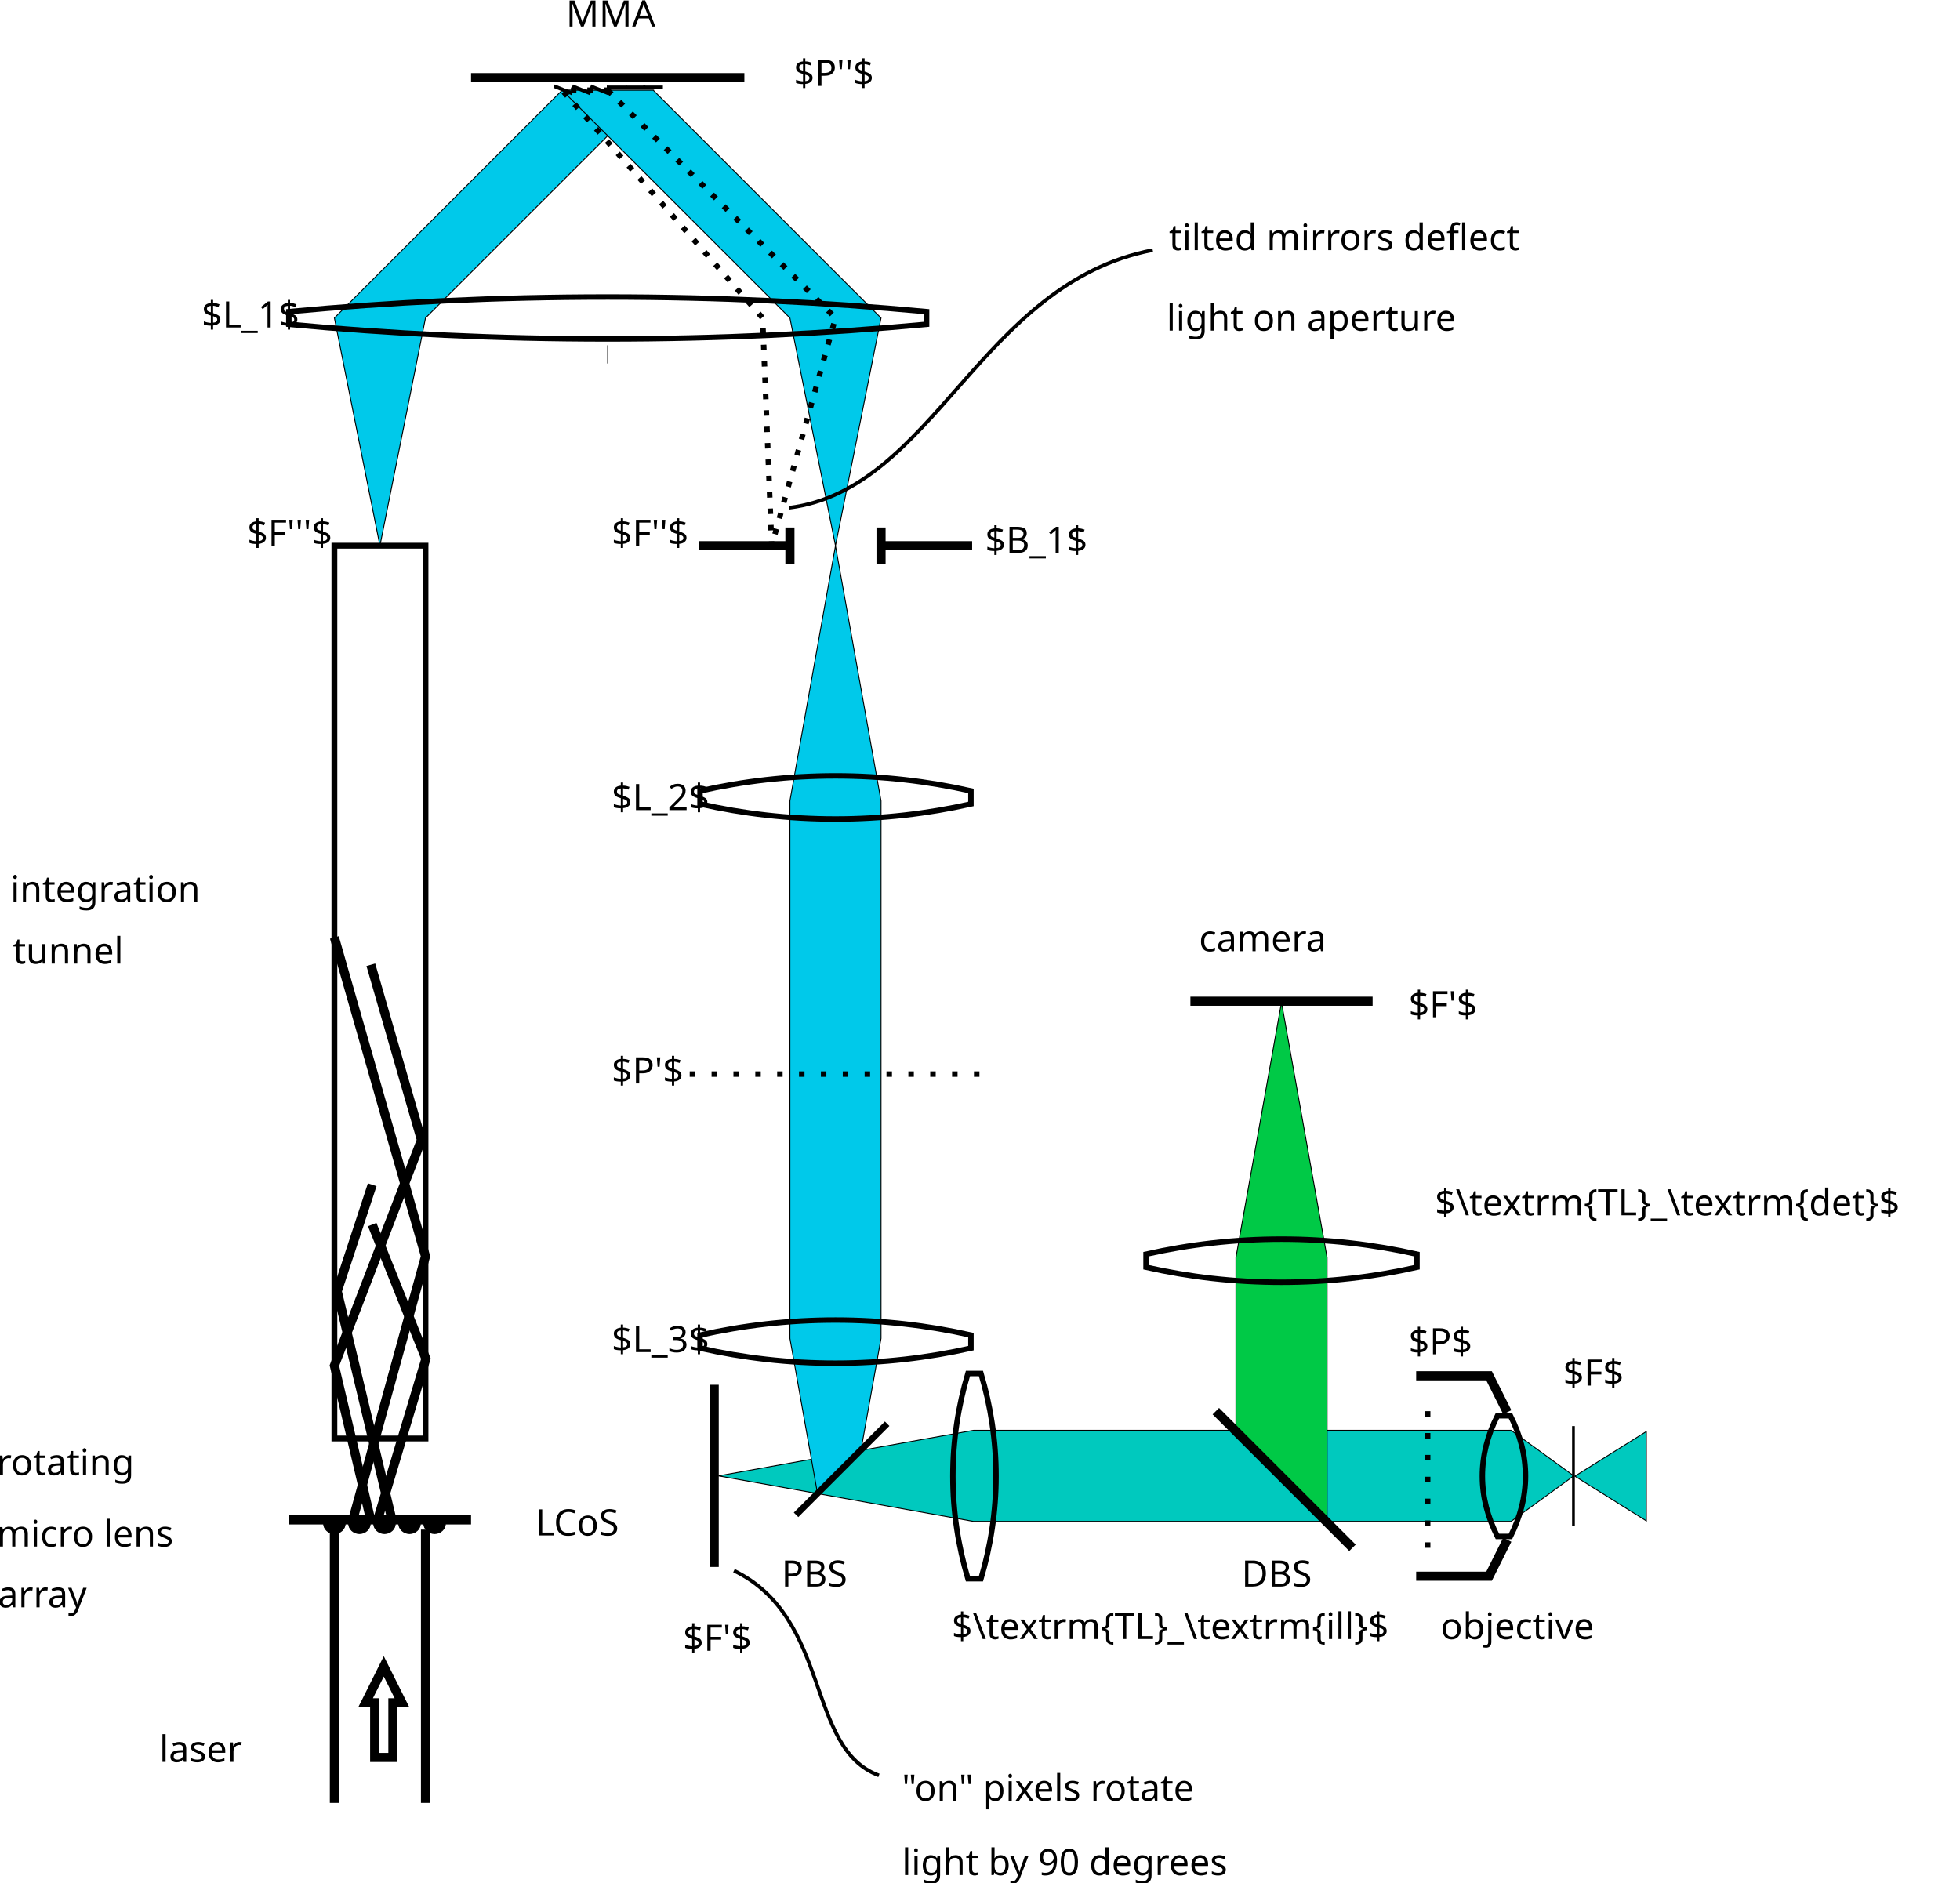
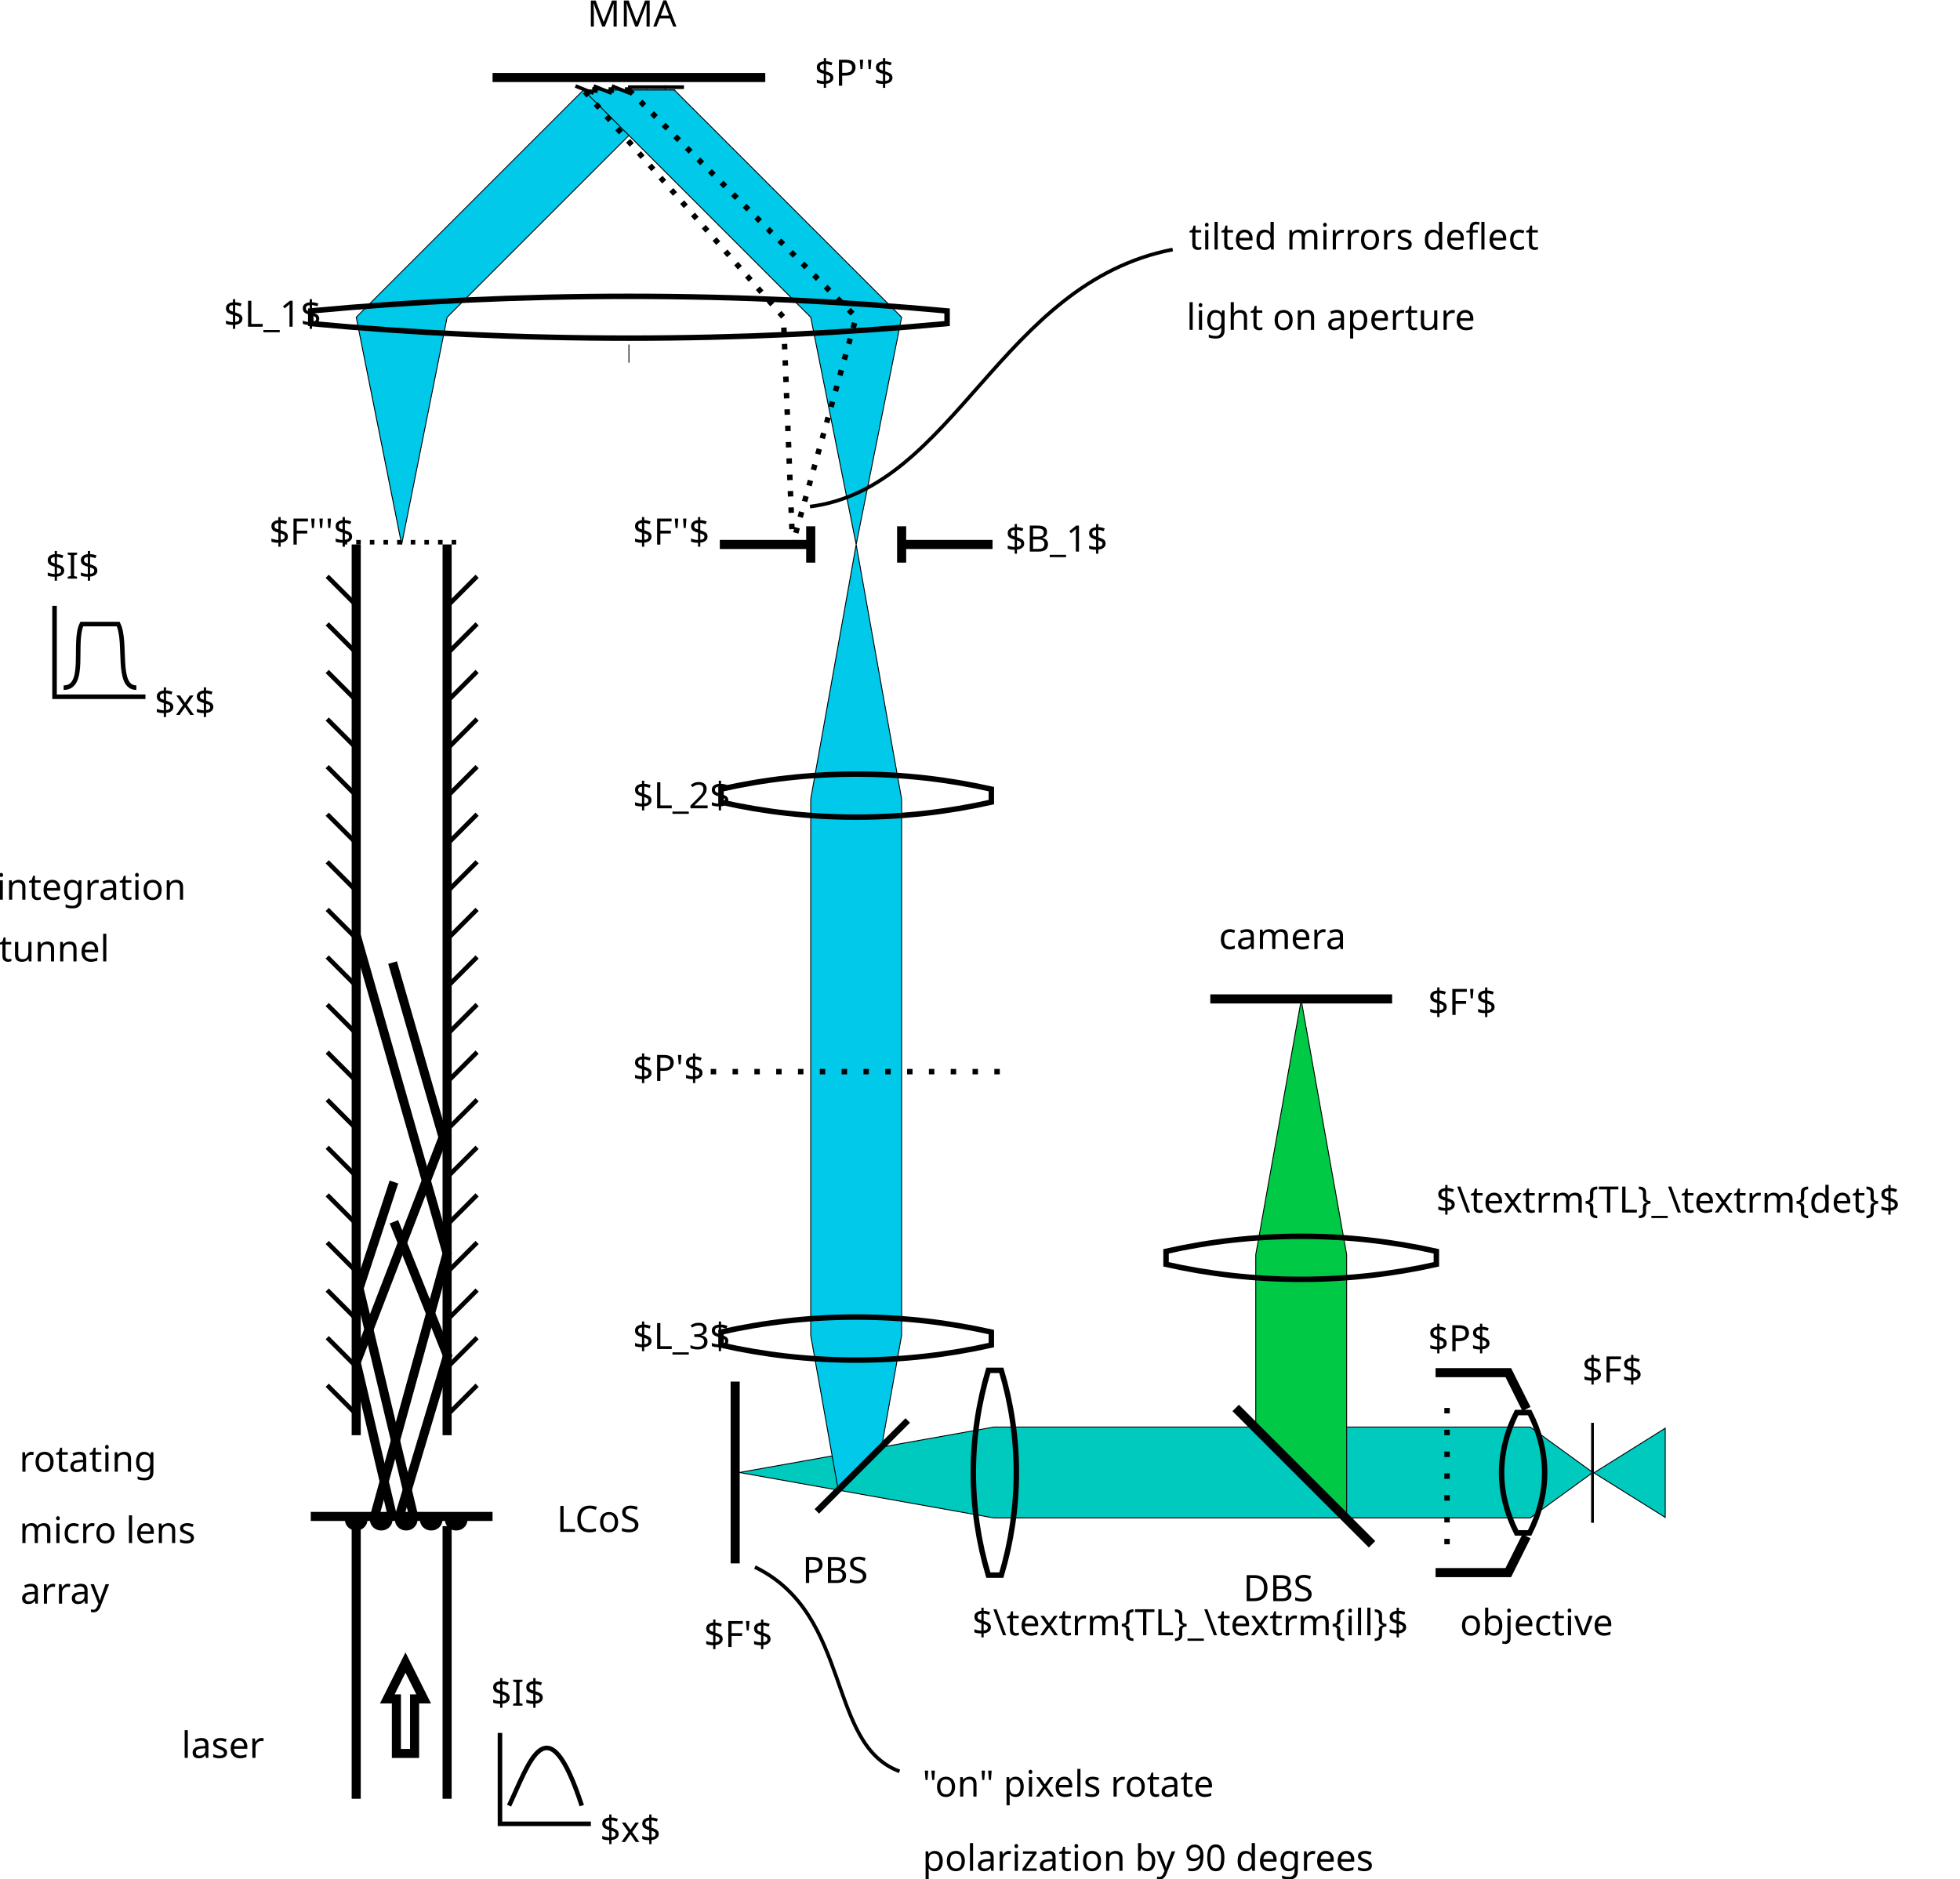
- <svg xmlns="http://www.w3.org/2000/svg" width="215.13" height="206.658" id="svg2" version="1.1">
+ <svg xmlns="http://www.w3.org/2000/svg" width="215.613" height="206.658" id="svg2" version="1.1">
  <defs id="defs4">
    </defs>
-   <g id="layer1" transform="translate(-53.29796,-372.459)">
-     <rect style="fill:none;stroke:#000000;stroke-width:0.639;stroke-opacity:1" id="rect2993" width="10" height="98" x="90" y="432.362" />
+   <g id="layer1" transform="translate(-50.81473,-372.459)">
+     <path style="fill:none;stroke:#000000;stroke-width:1;stroke-opacity:1" d="m 100,432.362 0,98 m -10,0 0,-98" id="rect2993" />
    <g id="g3831" transform="matrix(1,0,0,-1,0,1221.658)">
      <path id="path3763" d="m 85,682.362 c 20,0 20,0 20,0" style="fill:none;stroke:#000000;stroke-width:1px;stroke-linecap:butt;stroke-linejoin:miter;stroke-opacity:1" />
      <g transform="translate(0,1.621193)" id="g3824">
        <path style="fill:#000000;fill-opacity:1;stroke:#000000;stroke-width:0.649;stroke-linecap:butt;stroke-miterlimit:4;stroke-opacity:1;stroke-dasharray:none;stroke-dashoffset:0" id="path3765" d="m 75,684.862 c 0,4.142 -3.358,7.5 -7.5,7.5 -4.142,0 -7.5,-3.358 -7.5,-7.5 0,0 0,0 0,0 l 7.5,0 z" transform="matrix(0.1583423,0,0,-0.1500019,79.31189,783.0928)" />
        <path style="fill:#000000;fill-opacity:1;stroke:#000000;stroke-width:0.649;stroke-linecap:butt;stroke-miterlimit:4;stroke-opacity:1;stroke-dasharray:none;stroke-dashoffset:0" id="path3765-6" d="m 75,684.862 c 0,4.142 -3.358,7.5 -7.5,7.5 -4.142,0 -7.5,-3.358 -7.5,-7.5 0,0 0,0 0,0 l 7.5,0 z" transform="matrix(0.1583423,0,0,-0.1500019,82.06189,783.0928)" />
        <path style="fill:#000000;fill-opacity:1;stroke:#000000;stroke-width:0.649;stroke-linecap:butt;stroke-miterlimit:4;stroke-opacity:1;stroke-dasharray:none;stroke-dashoffset:0" id="path3765-7" d="m 75,684.862 c 0,4.142 -3.358,7.5 -7.5,7.5 -4.142,0 -7.5,-3.358 -7.5,-7.5 0,0 0,0 0,0 l 7.5,0 z" transform="matrix(0.1583423,0,0,-0.1500019,84.81189,783.0928)" />
        <path style="fill:#000000;fill-opacity:1;stroke:#000000;stroke-width:0.649;stroke-linecap:butt;stroke-miterlimit:4;stroke-opacity:1;stroke-dasharray:none;stroke-dashoffset:0" id="path3765-75" d="m 75,684.862 c 0,4.142 -3.358,7.5 -7.5,7.5 -4.142,0 -7.5,-3.358 -7.5,-7.5 0,0 0,0 0,0 l 7.5,0 z" transform="matrix(0.1583423,0,0,-0.1500019,87.56189,783.0928)" />
        <path style="fill:#000000;fill-opacity:1;stroke:#000000;stroke-width:0.649;stroke-linecap:butt;stroke-miterlimit:4;stroke-opacity:1;stroke-dasharray:none;stroke-dashoffset:0" id="path3765-9" d="m 75,684.862 c 0,4.142 -3.358,7.5 -7.5,7.5 -4.142,0 -7.5,-3.358 -7.5,-7.5 0,0 0,0 0,0 l 7.5,0 z" transform="matrix(0.1583423,0,0,-0.1500019,90.31189,783.0928)" />
      </g>
    </g>
    <path style="fill:none;stroke:#000000;stroke-width:1px;stroke-linecap:butt;stroke-linejoin:miter;stroke-opacity:1" d="m 90,570.362 0,-30" id="path3842" />
    <path style="fill:none;stroke:#000000;stroke-width:1px;stroke-linecap:butt;stroke-linejoin:miter;stroke-opacity:1" d="m 100,570.362 0,-30" id="path3844" />
    <path style="fill:none;stroke:#000000;stroke-width:1px;stroke-linecap:butt;stroke-linejoin:miter;stroke-opacity:1" d="m 92,539.362 8,-29 -10,-35" id="path3846" />
    <path style="fill:none;stroke:#000000;stroke-width:1px;stroke-linecap:butt;stroke-linejoin:miter;stroke-opacity:1" d="m 94,539.362 -4,-17 9.554,-24.768 L 94,478.362" id="path3848" />
    <path style="fill:none;stroke:#000000;stroke-width:1px;stroke-linecap:butt;stroke-linejoin:miter;stroke-opacity:1" d="m 94.598,539.782 5.446,-18.17 -5.893,-14.732" id="path3852" />
    <path style="fill:none;stroke:#000000;stroke-width:1px;stroke-linecap:butt;stroke-linejoin:miter;stroke-opacity:1" d="M 96.384,539.559 90.312,514.201 94.152,502.505" id="path3854" />
    <path style="fill:none;stroke:#000000;stroke-width:0.1;stroke-linecap:butt;stroke-linejoin:miter;stroke-miterlimit:4;stroke-opacity:1;stroke-dasharray:none" d="m 120,412.362 0,-2" id="path3884" />
    <path style="fill:#00c9ea;fill-opacity:1;stroke:#000000;stroke-width:0.1;stroke-linecap:butt;stroke-linejoin:miter;stroke-miterlimit:4;stroke-opacity:1;stroke-dasharray:none" d="m 95,432.362 -5,-25 25,-25 10,0 -25,25 z" id="path3895" />
    <path style="fill:#00c9ea;fill-opacity:1;stroke:#000000;stroke-width:0.1;stroke-linecap:butt;stroke-linejoin:miter;stroke-miterlimit:4;stroke-opacity:1;stroke-dasharray:none" d="m 145,432.362 5,-25 -25,-25 -10,0 25,25 z" id="path3895-5" />
    <path style="fill:none;stroke:#000000;stroke-width:1px;stroke-linecap:butt;stroke-linejoin:miter;stroke-opacity:1" d="m 105,380.987 30,0" id="path3886" />
    <path style="fill:none;stroke:#000000;stroke-width:0.6;stroke-linecap:butt;stroke-miterlimit:4;stroke-opacity:1;stroke-dasharray:none;stroke-dashoffset:0" d="m 155,406.667 c -11.126,-1.035 -22.879,-1.605 -35,-1.605 -12.146,0 -23.871,0.567 -35,1.605 l 0,1.39 c 11.129,1.039 22.854,1.605 35,1.605 12.121,0 23.874,-0.571 35,-1.605 l 0,-1.39 z" id="path3856" />
    <path style="fill:none;stroke:#000000;stroke-width:1px;stroke-linecap:butt;stroke-linejoin:miter;stroke-opacity:1" d="m 140,432.362 -10,0" id="path3923" />
    <path style="fill:#00c9be;fill-opacity:1;stroke:#000000;stroke-width:0.1;stroke-linecap:butt;stroke-linejoin:miter;stroke-miterlimit:4;stroke-opacity:1;stroke-dasharray:none" d="m 226.035,534.464 -6.883,-5 -59,0 -28,5 28,5 59,0 z" id="path4033-4" />
    <path style="fill:#00c9ea;fill-opacity:1;stroke:#000000;stroke-width:0.1;stroke-linecap:butt;stroke-linejoin:miter;stroke-miterlimit:4;stroke-opacity:1;stroke-dasharray:none" d="m 60.312,51.875 -5,28 0,59 3.062,17.219 4.688,-4.688 2.25,-12.531 0,-59 -5,-28 z" transform="translate(84.6875,380.5)" id="path4033" />
    <path style="fill:none;stroke:#000000;stroke-width:1px;stroke-linecap:butt;stroke-linejoin:miter;stroke-opacity:1" d="m 150,432.362 10,0" id="path3925" />
    <path style="fill:none;stroke:#000000;stroke-width:1px;stroke-linecap:butt;stroke-linejoin:miter;stroke-opacity:1" d="m 140,430.362 0,4" id="path3927" />
    <path style="fill:none;stroke:#000000;stroke-width:1px;stroke-linecap:butt;stroke-linejoin:miter;stroke-opacity:1" d="m 150,430.362 0,4" id="path3929" />
    <path style="fill:none;stroke:#000000;stroke-width:0.4px;stroke-linecap:butt;stroke-linejoin:miter;stroke-opacity:1" d="m 114.116,381.919 c 2,0.8 2,0.8 2,0.8" id="path3931" />
    <path style="fill:none;stroke:#000000;stroke-width:0.4px;stroke-linecap:butt;stroke-linejoin:miter;stroke-opacity:1" d="m 116.116,381.919 2,0.8" id="path3933" />
    <path style="fill:none;stroke:#000000;stroke-width:0.4px;stroke-linecap:butt;stroke-linejoin:miter;stroke-opacity:1" d="m 118.116,381.919 2,0.8" id="path3935" />
    <path style="fill:none;stroke:#000000;stroke-width:0.4px;stroke-linecap:butt;stroke-linejoin:miter;stroke-opacity:1" d="m 119.903,382.047 c 2.154,0.003 2.154,0.003 2.154,0.003" id="path3931-3" />
    <path style="fill:none;stroke:#000000;stroke-width:0.4px;stroke-linecap:butt;stroke-linejoin:miter;stroke-opacity:1" d="m 121.98,382.047 c 2.154,0.003 2.154,0.003 2.154,0.003" id="path3931-3-3" />
    <path style="fill:none;stroke:#000000;stroke-width:0.4px;stroke-linecap:butt;stroke-linejoin:miter;stroke-opacity:1" d="m 123.903,382.047 c 2.154,0.003 2.154,0.003 2.154,0.003" id="path3931-3-33" />
    <path style="fill:none;stroke:#000000;stroke-width:0.6;stroke-linecap:butt;stroke-linejoin:miter;stroke-miterlimit:4;stroke-opacity:1;stroke-dasharray:0.6, 1.2;stroke-dashoffset:0" d="m 120,382.362 25,25 -7,25 -1,-25 -22,-25 z" id="path3995" />
    <path style="fill:none;stroke:#000000;stroke-width:0.6;stroke-linecap:butt;stroke-miterlimit:4;stroke-opacity:1;stroke-dasharray:none;stroke-dashoffset:0" d="M 159.868,459.279 C 155.142,458.214 150.149,457.627 145,457.627 c -5.159,0 -10.14,0.583 -14.868,1.652 l 0,1.431 c 4.727,1.069 9.708,1.652 14.868,1.652 5.149,0 10.142,-0.587 14.868,-1.652 l 0,-1.431 z" id="path3856-9" />
    <path style="fill:none;stroke:#000000;stroke-width:0.6;stroke-linecap:butt;stroke-miterlimit:4;stroke-opacity:1;stroke-dasharray:none;stroke-dashoffset:0" d="m 159.868,519.015 c -4.726,-1.065 -9.719,-1.652 -14.868,-1.652 -5.159,0 -10.14,0.583 -14.868,1.652 l 0,1.431 c 4.727,1.069 9.708,1.652 14.868,1.652 5.149,0 10.142,-0.587 14.868,-1.652 l 0,-1.431 z" id="path3856-9-4" />
    <path style="fill:none;stroke:#000000;stroke-width:0.6;stroke-linecap:butt;stroke-linejoin:miter;stroke-miterlimit:4;stroke-opacity:1;stroke-dasharray:0.6, 1.8;stroke-dashoffset:0" d="m 129,490.362 32,0" id="path4035" />
    <path style="fill:#00c946;fill-opacity:1;stroke:#000000;stroke-width:0.1;stroke-linecap:butt;stroke-linejoin:miter;stroke-miterlimit:4;stroke-opacity:1;stroke-dasharray:none" d="m 193.956,482.491 -5,28 0,18.969 10,10 0,-28.969 -5,-28 z" id="path4041-0-9" />
    <path style="fill:none;stroke:#000000;stroke-width:0.6;stroke-linecap:butt;stroke-miterlimit:4;stroke-opacity:1;stroke-dasharray:none;stroke-dashoffset:0" d="m 208.824,510.131 c -4.726,-1.065 -9.719,-1.652 -14.868,-1.652 -5.159,0 -10.14,0.583 -14.868,1.652 l 0,1.431 c 4.727,1.069 9.708,1.652 14.868,1.652 5.149,0 10.142,-0.587 14.868,-1.652 l 0,-1.431 z" id="path3856-9-4-5" />
    <path style="fill:none;stroke:#000000;stroke-width:0.6;stroke-linecap:butt;stroke-miterlimit:4;stroke-opacity:1;stroke-dasharray:none;stroke-dashoffset:0" d="m 219.085,541.112 c 1.065,-2.105 1.652,-4.328 1.652,-6.621 0,-2.298 -0.583,-4.516 -1.652,-6.621 l -1.431,0 c -1.069,2.105 -1.652,4.324 -1.652,6.621 0,2.293 0.587,4.516 1.652,6.621 l 1.431,0 z" id="path3856-9-4-52" />
    <path style="fill:none;stroke:#000000;stroke-width:0.6;stroke-linecap:butt;stroke-miterlimit:4;stroke-opacity:1;stroke-dasharray:none;stroke-dashoffset:0" d="m 160.969,545.754 c 1.065,-3.58 1.652,-7.362 1.652,-11.263 0,-3.908 -0.583,-7.682 -1.652,-11.263 l -1.431,0 c -1.069,3.581 -1.652,7.354 -1.652,11.263 0,3.9 0.587,7.683 1.652,11.263 l 1.431,0 z" id="path3856-9-4-2" />
    <path style="fill:none;stroke:#000000;stroke-width:1px;stroke-linecap:butt;stroke-linejoin:miter;stroke-opacity:1" d="m 218.737,541.478 -2,4 -8,0" id="path4118" />
    <path style="fill:none;stroke:#000000;stroke-width:1px;stroke-linecap:butt;stroke-linejoin:miter;stroke-opacity:1" d="m 218.737,527.478 -2,-4 -8,0" id="path4118-8" />
    <path style="fill:none;stroke:#000000;stroke-width:0.7;stroke-linecap:butt;stroke-linejoin:miter;stroke-miterlimit:4;stroke-opacity:1;stroke-dasharray:none" d="m 150.672,528.742 -10,10" id="path4039" />
    <path style="fill:none;stroke:#000000;stroke-width:1px;stroke-linecap:butt;stroke-linejoin:miter;stroke-opacity:1" d="m 186.747,527.362 15,15" id="path4147" />
    <path style="fill:none;stroke:#000000;stroke-width:0.6;stroke-linecap:butt;stroke-linejoin:miter;stroke-miterlimit:4;stroke-opacity:1;stroke-dasharray:0.6, 1.8;stroke-dashoffset:0" d="m 210,527.362 0,15" id="path4035-6" />
    <path style="fill:none;stroke:#000000;stroke-width:1px;stroke-linecap:butt;stroke-linejoin:miter;stroke-opacity:1" d="m 131.688,544.464 0,-20" id="path4167" />
    <path style="fill:#00c9be;fill-opacity:1;stroke:#000000;stroke-width:0.1;stroke-linecap:butt;stroke-linejoin:miter;stroke-miterlimit:4;stroke-opacity:1;stroke-dasharray:none" d="M 234,529.594 226.156,534.5 234,539.406 z" id="path4041-8" />
    <path style="fill:none;stroke:#000000;stroke-width:0.3;stroke-linecap:butt;stroke-linejoin:miter;stroke-miterlimit:4;stroke-opacity:1;stroke-dasharray:none" d="m 226,529 0,11" id="path4215" />
    <path style="fill:none;stroke:#000000;stroke-width:1px;stroke-linecap:butt;stroke-linejoin:miter;stroke-opacity:1" d="m 183.956,482.362 20,0" id="path4217" />
    <text xml:space="preserve" style="font-size:4px;font-style:normal;font-weight:normal;line-height:125%;letter-spacing:0px;word-spacing:0px;fill:#000000;fill-opacity:1;stroke:none;font-family:Sans;-inkscape-font-specification:Sans" x="99.286" y="97.911" id="text4259" transform="translate(84.6875,380.5)">
      <tspan id="tspan4261" x="99.286" y="97.911" />
    </text>
    <text xml:space="preserve" style="font-size:10px;font-style:normal;font-weight:normal;line-height:125%;letter-spacing:0px;word-spacing:0px;fill:#000000;fill-opacity:1;stroke:none;font-family:Sans;-inkscape-font-specification:Sans" x="101.786" y="95.411" id="text4263" transform="translate(84.6875,380.5)">
      <tspan id="tspan4265" x="101.786" y="95.411" />
    </text>
    <text xml:space="preserve" style="font-size:4px;font-style:normal;font-weight:normal;line-height:125%;letter-spacing:0px;word-spacing:0px;fill:#000000;fill-opacity:1;stroke:none;font-family:Sans;-inkscape-font-specification:Sans" x="184.902" y="476.875" id="text4267">
      <tspan id="tspan4269" x="184.902" y="476.875">camera</tspan>
    </text>
    <text xml:space="preserve" style="font-size:4px;font-style:normal;font-weight:normal;line-height:125%;letter-spacing:0px;word-spacing:0px;fill:#000000;fill-opacity:1;stroke:none;font-family:Sans;-inkscape-font-specification:Sans" x="123.75" y="176.125" id="text4271" transform="translate(84.6875,380.5)">
      <tspan id="tspan4273" x="123.75" y="176.125" />
    </text>
    <text xml:space="preserve" style="font-size:4px;font-style:normal;font-weight:normal;line-height:125%;letter-spacing:0px;word-spacing:0px;fill:#000000;fill-opacity:1;stroke:none;font-family:Sans;-inkscape-font-specification:Sans" x="211.422" y="552.375" id="text4275">
      <tspan id="tspan4277" x="211.422" y="552.375">objective</tspan>
    </text>
    <text xml:space="preserve" style="font-size:4px;font-style:normal;font-weight:normal;line-height:125%;letter-spacing:0px;word-spacing:0px;fill:#000000;fill-opacity:1;stroke:none;font-family:Sans;-inkscape-font-specification:Sans" x="224.866" y="524.554" id="text4279">
      <tspan id="tspan4281" x="224.866" y="524.554">$F$</tspan>
    </text>
    <text xml:space="preserve" style="font-size:4px;font-style:normal;font-weight:normal;line-height:125%;letter-spacing:0px;word-spacing:0px;fill:#000000;fill-opacity:1;stroke:none;font-family:Sans;-inkscape-font-specification:Sans" x="207.902" y="521.125" id="text4283">
      <tspan id="tspan4285" x="207.902" y="521.125">$P$</tspan>
    </text>
    <text xml:space="preserve" style="font-size:4px;font-style:normal;font-weight:normal;line-height:125%;letter-spacing:0px;word-spacing:0px;fill:#000000;fill-opacity:1;stroke:none;font-family:Sans;-inkscape-font-specification:Sans" x="123.214" y="103.625" id="text4287" transform="translate(84.6875,380.5)">
      <tspan id="tspan4289" x="123.214" y="103.625">$F'$</tspan>
    </text>
    <text xml:space="preserve" style="font-size:4px;font-style:normal;font-weight:normal;line-height:125%;letter-spacing:0px;word-spacing:0px;fill:#000000;fill-opacity:1;stroke:none;font-family:Sans;-inkscape-font-specification:Sans" x="128.254" y="553.668" id="text4291">
      <tspan id="tspan4293" x="128.254" y="553.668">$F'$</tspan>
    </text>
    <text xml:space="preserve" style="font-size:4px;font-style:normal;font-weight:normal;line-height:125%;letter-spacing:0px;word-spacing:0px;fill:#000000;fill-opacity:1;stroke:none;font-family:Sans;-inkscape-font-specification:Sans" x="120.422" y="491.385" id="text4295">
      <tspan id="tspan4297" x="120.422" y="491.385">$P'$</tspan>
    </text>
    <text xml:space="preserve" style="font-size:4px;font-style:normal;font-weight:normal;line-height:125%;letter-spacing:0px;word-spacing:0px;fill:#000000;fill-opacity:1;stroke:none;font-family:Sans;-inkscape-font-specification:Sans" x="120.422" y="432.375" id="text4299">
      <tspan id="tspan4301" x="120.422" y="432.375">$F''$</tspan>
    </text>
    <text xml:space="preserve" style="font-size:4px;font-style:normal;font-weight:normal;line-height:125%;letter-spacing:0px;word-spacing:0px;fill:#000000;fill-opacity:1;stroke:none;font-family:Sans;-inkscape-font-specification:Sans" x="140.422" y="381.89" id="text4303">
      <tspan id="tspan4305" x="140.422" y="381.89">$P''$</tspan>
    </text>
    <text xml:space="preserve" style="font-size:4px;font-style:normal;font-weight:normal;line-height:125%;letter-spacing:0px;word-spacing:0px;fill:#000000;fill-opacity:1;stroke:none;font-family:Sans;-inkscape-font-specification:Sans" x="80.422" y="432.375" id="text4307">
      <tspan id="tspan4309" x="80.422" y="432.375">$F'''$</tspan>
    </text>
    <text xml:space="preserve" style="font-size:4px;font-style:normal;font-weight:normal;line-height:125%;letter-spacing:0px;word-spacing:0px;fill:#000000;fill-opacity:1;stroke:none;font-family:Sans;-inkscape-font-specification:Sans" x="139.08" y="546.616" id="text4311">
      <tspan id="tspan4313" x="139.08" y="546.616">PBS</tspan>
    </text>
-     <text xml:space="preserve" style="font-size:4px;font-style:normal;font-weight:normal;line-height:125%;letter-spacing:0px;word-spacing:0px;fill:#000000;fill-opacity:1;stroke:none;font-family:Sans;-inkscape-font-specification:Sans" x="210.785" y="505.862" id="text4315">
-       <tspan x="210.785" y="505.862" id="tspan4319">$\textrm{TL}_\textrm{det}$</tspan>
+     <text xml:space="preserve" style="font-size:4px;font-style:normal;font-weight:normal;line-height:125%;letter-spacing:0px;word-spacing:0px;fill:#000000;fill-opacity:1;stroke:none;font-family:Sans;-inkscape-font-specification:Sans" x="208.785" y="505.862" id="text4315">
+       <tspan x="208.785" y="505.862" id="tspan4319">$\textrm{TL}_\textrm{det}$</tspan>
    </text>
    <text xml:space="preserve" style="font-size:4px;font-style:normal;font-weight:normal;line-height:125%;letter-spacing:0px;word-spacing:0px;fill:#000000;fill-opacity:1;stroke:none;font-family:Sans;-inkscape-font-specification:Sans" x="157.759" y="552.375" id="text4323">
      <tspan id="tspan4325" x="157.759" y="552.375">$\textrm{TL}_\textrm{ill}$</tspan>
    </text>
    <text xml:space="preserve" style="font-size:4px;font-style:normal;font-weight:normal;line-height:125%;letter-spacing:0px;word-spacing:0px;fill:#000000;fill-opacity:1;stroke:none;font-family:Sans;-inkscape-font-specification:Sans" x="75.422" y="408.405" id="text4327">
      <tspan id="tspan4329" x="75.422" y="408.405">$L_1$</tspan>
    </text>
    <text xml:space="preserve" style="font-size:4px;font-style:normal;font-weight:normal;line-height:125%;letter-spacing:0px;word-spacing:0px;fill:#000000;fill-opacity:1;stroke:none;font-family:Sans;-inkscape-font-specification:Sans" x="120.422" y="461.385" id="text4331">
      <tspan id="tspan4333" x="120.422" y="461.385">$L_2$</tspan>
    </text>
    <text xml:space="preserve" style="font-size:4px;font-style:normal;font-weight:normal;line-height:125%;letter-spacing:0px;word-spacing:0px;fill:#000000;fill-opacity:1;stroke:none;font-family:Sans;-inkscape-font-specification:Sans" x="120.422" y="520.88" id="text4335">
      <tspan id="tspan4337" x="120.422" y="520.88">$L_3$</tspan>
    </text>
    <text xml:space="preserve" style="font-size:4px;font-style:normal;font-weight:normal;line-height:125%;letter-spacing:0px;word-spacing:0px;fill:#000000;fill-opacity:1;stroke:none;font-family:Sans;-inkscape-font-specification:Sans" x="70.785" y="565.862" id="text4339">
      <tspan id="tspan4341" x="70.785" y="565.862">laser</tspan>
    </text>
-     <text xml:space="preserve" style="font-size:4px;font-style:normal;font-weight:normal;line-height:125%;letter-spacing:0px;word-spacing:0px;fill:#000000;fill-opacity:1;stroke:none;font-family:Sans;-inkscape-font-specification:Sans" x="54.438" y="471.446" id="text4347">
-       <tspan id="tspan4349" x="54.438" y="471.446">integration</tspan>
-     </text>
-     <text xml:space="preserve" style="font-size:4px;font-style:normal;font-weight:normal;line-height:125%;letter-spacing:0px;word-spacing:0px;fill:#000000;fill-opacity:1;stroke:none;font-family:Sans;-inkscape-font-specification:Sans" x="54.707" y="478.232" id="text4351">
-       <tspan id="tspan4353" x="54.707" y="478.232">tunnel</tspan>
+     <text xml:space="preserve" style="font-size:4px;font-style:normal;font-weight:normal;line-height:125%;letter-spacing:0px;word-spacing:0px;fill:#000000;fill-opacity:1;stroke:none;font-family:Sans;-inkscape-font-specification:Sans" x="50.438" y="471.446" id="text4347">
+       <tspan id="tspan4349" x="50.438" y="471.446">integration</tspan>
+     </text>
+     <text xml:space="preserve" style="font-size:4px;font-style:normal;font-weight:normal;line-height:125%;letter-spacing:0px;word-spacing:0px;fill:#000000;fill-opacity:1;stroke:none;font-family:Sans;-inkscape-font-specification:Sans" x="50.707" y="478.232" id="text4351">
+       <tspan id="tspan4353" x="50.707" y="478.232">tunnel</tspan>
    </text>
    <text xml:space="preserve" style="font-size:4px;font-style:normal;font-weight:normal;line-height:125%;letter-spacing:0px;word-spacing:0px;fill:#000000;fill-opacity:1;stroke:none;font-family:Sans;-inkscape-font-specification:Sans" x="52.935" y="534.375" id="text4355">
      <tspan id="tspan4357" x="52.935" y="534.375">rotating</tspan>
    </text>
    <text xml:space="preserve" style="font-size:4px;font-style:normal;font-weight:normal;line-height:125%;letter-spacing:0px;word-spacing:0px;fill:#000000;fill-opacity:1;stroke:none;font-family:Sans;-inkscape-font-specification:Sans" x="52.935" y="542.221" id="text4359">
      <tspan id="tspan4361" x="52.935" y="542.221">micro lens </tspan>
      <tspan x="52.935" y="547.221" id="tspan4381" />
    </text>
    <path style="fill:none;stroke:#000000;stroke-width:1px;stroke-linecap:butt;stroke-linejoin:miter;stroke-opacity:1" d="m 44,184.875 2,0 0,-6 1,0 -2,-4 -2,4 1,0 z" id="path4363" transform="translate(50.4216,380.5)" />
    <text xml:space="preserve" style="font-size:4px;font-style:normal;font-weight:normal;line-height:125%;letter-spacing:0px;word-spacing:0px;fill:#000000;fill-opacity:1;stroke:none;font-family:Sans;-inkscape-font-specification:Sans" x="115.422" y="375.375" id="text4365">
      <tspan id="tspan4367" x="115.422" y="375.375">MMA</tspan>
    </text>
    <text xml:space="preserve" style="font-size:4px;font-style:normal;font-weight:normal;line-height:125%;letter-spacing:0px;word-spacing:0px;fill:#000000;fill-opacity:1;stroke:none;font-family:Sans;-inkscape-font-specification:Sans" x="112.061" y="540.999" id="text4369">
      <tspan id="tspan4371" x="112.061" y="540.999">LCoS</tspan>
    </text>
    <text xml:space="preserve" style="font-size:4px;font-style:normal;font-weight:normal;line-height:125%;letter-spacing:0px;word-spacing:0px;fill:#000000;fill-opacity:1;stroke:none;font-family:Sans;-inkscape-font-specification:Sans" x="161.422" y="433.143" id="text4373">
      <tspan id="tspan4375" x="161.422" y="433.143">$B_1$</tspan>
    </text>
-     <text xml:space="preserve" style="font-size:4px;font-style:normal;font-weight:normal;line-height:125%;letter-spacing:0px;word-spacing:0px;fill:#000000;fill-opacity:1;stroke:none;font-family:Sans;-inkscape-font-specification:Sans" x="189.57" y="546.616" id="text4377">
-       <tspan id="tspan4379" x="189.57" y="546.616">DBS</tspan>
+     <text xml:space="preserve" style="font-size:4px;font-style:normal;font-weight:normal;line-height:125%;letter-spacing:0px;word-spacing:0px;fill:#000000;fill-opacity:1;stroke:none;font-family:Sans;-inkscape-font-specification:Sans" x="187.57" y="548.616" id="text4377">
+       <tspan id="tspan4379" x="187.57" y="548.616">DBS</tspan>
    </text>
    <text xml:space="preserve" style="font-size:4px;font-style:normal;font-weight:normal;line-height:125%;letter-spacing:0px;word-spacing:0px;fill:#000000;fill-opacity:1;stroke:none;font-family:Sans;-inkscape-font-specification:Sans" x="2.273" y="176.432" id="text4383" transform="translate(50.78488,372.459)">
      <tspan id="tspan4385" x="2.273" y="176.432">array</tspan>
    </text>
    <text xml:space="preserve" style="font-size:4px;font-style:normal;font-weight:normal;line-height:125%;letter-spacing:0px;word-spacing:0px;fill:#000000;fill-opacity:1;stroke:none;font-family:Sans;-inkscape-font-specification:Sans" x="181.604" y="399.912" id="text4387">
      <tspan id="tspan4389" x="181.604" y="399.912">tilted mirrors deflect</tspan>
    </text>
    <text xml:space="preserve" style="font-size:4px;font-style:normal;font-weight:normal;line-height:125%;letter-spacing:0px;word-spacing:0px;fill:#000000;fill-opacity:1;stroke:none;font-family:Sans;-inkscape-font-specification:Sans" x="128.037" y="36.292" id="text4391" transform="translate(53.29796,372.459)">
      <tspan id="tspan4393" x="128.037" y="36.292">light on aperture</tspan>
    </text>
    <path style="fill:none;stroke:#000000;stroke-width:0.4;stroke-linecap:butt;stroke-linejoin:miter;stroke-miterlimit:4;stroke-opacity:1;stroke-dasharray:none" d="M 126.522,27.453 C 107.544,31.137 102.566,53.714 86.621,55.737" id="path4395" transform="translate(53.29796,372.459)" />
    <text xml:space="preserve" style="font-size:4px;font-style:normal;font-weight:normal;line-height:125%;letter-spacing:0px;word-spacing:0px;fill:#000000;fill-opacity:1;stroke:none;font-family:Sans;-inkscape-font-specification:Sans" x="152.285" y="570.122" id="text4397">
      <tspan id="tspan4399" x="152.285" y="570.122">"on" pixels rotate</tspan>
    </text>
    <text xml:space="preserve" style="font-size:4px;font-style:normal;font-weight:normal;line-height:125%;letter-spacing:0px;word-spacing:0px;fill:#000000;fill-opacity:1;stroke:none;font-family:Sans;-inkscape-font-specification:Sans" x="152.293" y="578.285" id="text4401">
-       <tspan id="tspan4403" x="152.293" y="578.285">light by 90 degrees</tspan>
+       <tspan id="tspan4403" x="152.293" y="578.285">polarization by 90 degrees</tspan>
    </text>
    <path style="fill:none;stroke:#000000;stroke-width:0.4;stroke-linecap:butt;stroke-linejoin:miter;stroke-miterlimit:4;stroke-opacity:1;stroke-dasharray:none" d="m 96.47,194.886 c -8.063,-2.976 -5.167,-17.249 -15.91,-22.476" id="path4405" transform="translate(53.29796,372.459)" />
+     <g id="g3201">
+       <path id="path3106" d="m 86.813,435.864 3,3" style="fill:none;stroke:#000000;stroke-width:0.5;stroke-linecap:butt;stroke-linejoin:miter;stroke-opacity:1" />
+       <path id="path3106-7" d="m 86.813,446.335 3,3" style="fill:none;stroke:#000000;stroke-width:0.5;stroke-linecap:butt;stroke-linejoin:miter;stroke-opacity:1" />
+       <path id="path3106-0" d="m 86.813,441.1 3,3" style="fill:none;stroke:#000000;stroke-width:0.5;stroke-linecap:butt;stroke-linejoin:miter;stroke-opacity:1" />
+       <path id="path3106-8" d="m 86.813,451.57 3,3" style="fill:none;stroke:#000000;stroke-width:0.5;stroke-linecap:butt;stroke-linejoin:miter;stroke-opacity:1" />
+       <path id="path3106-7-4" d="m 86.813,462.041 3,3" style="fill:none;stroke:#000000;stroke-width:0.5;stroke-linecap:butt;stroke-linejoin:miter;stroke-opacity:1" />
+       <path id="path3106-0-6" d="m 86.813,456.806 3,3" style="fill:none;stroke:#000000;stroke-width:0.5;stroke-linecap:butt;stroke-linejoin:miter;stroke-opacity:1" />
+       <path id="path3106-09" d="m 86.813,467.276 3,3" style="fill:none;stroke:#000000;stroke-width:0.5;stroke-linecap:butt;stroke-linejoin:miter;stroke-opacity:1" />
+       <path id="path3106-7-1" d="m 86.813,477.747 3,3" style="fill:none;stroke:#000000;stroke-width:0.5;stroke-linecap:butt;stroke-linejoin:miter;stroke-opacity:1" />
+       <path id="path3106-0-5" d="m 86.813,472.511 3,3" style="fill:none;stroke:#000000;stroke-width:0.5;stroke-linecap:butt;stroke-linejoin:miter;stroke-opacity:1" />
+       <path id="path3106-79" d="m 86.813,482.982 3,3" style="fill:none;stroke:#000000;stroke-width:0.5;stroke-linecap:butt;stroke-linejoin:miter;stroke-opacity:1" />
+       <path id="path3106-7-9" d="m 86.813,493.453 3,3" style="fill:none;stroke:#000000;stroke-width:0.5;stroke-linecap:butt;stroke-linejoin:miter;stroke-opacity:1" />
+       <path id="path3106-0-8" d="m 86.813,488.217 3,3" style="fill:none;stroke:#000000;stroke-width:0.5;stroke-linecap:butt;stroke-linejoin:miter;stroke-opacity:1" />
+       <path id="path3106-1" d="m 86.813,498.688 3,3" style="fill:none;stroke:#000000;stroke-width:0.5;stroke-linecap:butt;stroke-linejoin:miter;stroke-opacity:1" />
+       <path id="path3106-7-18" d="m 86.813,509.159 3,3" style="fill:none;stroke:#000000;stroke-width:0.5;stroke-linecap:butt;stroke-linejoin:miter;stroke-opacity:1" />
+       <path id="path3106-0-2" d="m 86.813,503.923 3,3" style="fill:none;stroke:#000000;stroke-width:0.5;stroke-linecap:butt;stroke-linejoin:miter;stroke-opacity:1" />
+       <path id="path3106-16" d="m 86.813,514.394 3,3" style="fill:none;stroke:#000000;stroke-width:0.5;stroke-linecap:butt;stroke-linejoin:miter;stroke-opacity:1" />
+       <path id="path3106-7-93" d="m 86.813,524.864 3,3" style="fill:none;stroke:#000000;stroke-width:0.5;stroke-linecap:butt;stroke-linejoin:miter;stroke-opacity:1" />
+       <path id="path3106-0-57" d="m 86.813,519.629 3,3" style="fill:none;stroke:#000000;stroke-width:0.5;stroke-linecap:butt;stroke-linejoin:miter;stroke-opacity:1" />
+     </g>
+     <g transform="matrix(1,0,0,-1,13.48477,963.7288)" id="g3201-5">
+       <path id="path3106-6" d="m 86.813,435.864 3,3" style="fill:none;stroke:#000000;stroke-width:0.5;stroke-linecap:butt;stroke-linejoin:miter;stroke-opacity:1" />
+       <path id="path3106-7-6" d="m 86.813,446.335 3,3" style="fill:none;stroke:#000000;stroke-width:0.5;stroke-linecap:butt;stroke-linejoin:miter;stroke-opacity:1" />
+       <path id="path3106-0-63" d="m 86.813,441.1 3,3" style="fill:none;stroke:#000000;stroke-width:0.5;stroke-linecap:butt;stroke-linejoin:miter;stroke-opacity:1" />
+       <path id="path3106-8-4" d="m 86.813,451.57 3,3" style="fill:none;stroke:#000000;stroke-width:0.5;stroke-linecap:butt;stroke-linejoin:miter;stroke-opacity:1" />
+       <path id="path3106-7-4-2" d="m 86.813,462.041 3,3" style="fill:none;stroke:#000000;stroke-width:0.5;stroke-linecap:butt;stroke-linejoin:miter;stroke-opacity:1" />
+       <path id="path3106-0-6-0" d="m 86.813,456.806 3,3" style="fill:none;stroke:#000000;stroke-width:0.5;stroke-linecap:butt;stroke-linejoin:miter;stroke-opacity:1" />
+       <path id="path3106-09-0" d="m 86.813,467.276 3,3" style="fill:none;stroke:#000000;stroke-width:0.5;stroke-linecap:butt;stroke-linejoin:miter;stroke-opacity:1" />
+       <path id="path3106-7-1-2" d="m 86.813,477.747 3,3" style="fill:none;stroke:#000000;stroke-width:0.5;stroke-linecap:butt;stroke-linejoin:miter;stroke-opacity:1" />
+       <path id="path3106-0-5-1" d="m 86.813,472.511 3,3" style="fill:none;stroke:#000000;stroke-width:0.5;stroke-linecap:butt;stroke-linejoin:miter;stroke-opacity:1" />
+       <path id="path3106-79-3" d="m 86.813,482.982 3,3" style="fill:none;stroke:#000000;stroke-width:0.5;stroke-linecap:butt;stroke-linejoin:miter;stroke-opacity:1" />
+       <path id="path3106-7-9-8" d="m 86.813,493.453 3,3" style="fill:none;stroke:#000000;stroke-width:0.5;stroke-linecap:butt;stroke-linejoin:miter;stroke-opacity:1" />
+       <path id="path3106-0-8-0" d="m 86.813,488.217 3,3" style="fill:none;stroke:#000000;stroke-width:0.5;stroke-linecap:butt;stroke-linejoin:miter;stroke-opacity:1" />
+       <path id="path3106-1-1" d="m 86.813,498.688 3,3" style="fill:none;stroke:#000000;stroke-width:0.5;stroke-linecap:butt;stroke-linejoin:miter;stroke-opacity:1" />
+       <path id="path3106-7-18-9" d="m 86.813,509.159 3,3" style="fill:none;stroke:#000000;stroke-width:0.5;stroke-linecap:butt;stroke-linejoin:miter;stroke-opacity:1" />
+       <path id="path3106-0-2-9" d="m 86.813,503.923 3,3" style="fill:none;stroke:#000000;stroke-width:0.5;stroke-linecap:butt;stroke-linejoin:miter;stroke-opacity:1" />
+       <path id="path3106-16-1" d="m 86.813,514.394 3,3" style="fill:none;stroke:#000000;stroke-width:0.5;stroke-linecap:butt;stroke-linejoin:miter;stroke-opacity:1" />
+       <path id="path3106-7-93-5" d="m 86.813,524.864 3,3" style="fill:none;stroke:#000000;stroke-width:0.5;stroke-linecap:butt;stroke-linejoin:miter;stroke-opacity:1" />
+       <path id="path3106-0-57-0" d="m 86.813,519.629 3,3" style="fill:none;stroke:#000000;stroke-width:0.5;stroke-linecap:butt;stroke-linejoin:miter;stroke-opacity:1" />
+     </g>
+     <path style="fill:none;stroke:#000000;stroke-width:0.5;stroke-linecap:butt;stroke-linejoin:miter;stroke-miterlimit:4;stroke-opacity:1;stroke-dasharray:0.5, 1;stroke-dashoffset:0" d="m 88.5,432.117 13,0" id="path3293" />
+     <path style="fill:none;stroke:#000000;stroke-width:0.5;stroke-linecap:butt;stroke-linejoin:miter;stroke-opacity:1" d="m 105.815,563.117 0,10 10,0" id="path4063" />
+     <path style="fill:none;stroke:#000000;stroke-width:0.5;stroke-linecap:butt;stroke-linejoin:miter;stroke-opacity:1" d="m 106.815,571.117 c 2.212,-4.608 4.187,-11.623 8,0" id="path4065" />
+     <text xml:space="preserve" style="font-size:4px;font-style:normal;font-weight:normal;line-height:125%;letter-spacing:0px;word-spacing:0px;fill:#000000;fill-opacity:1;stroke:none;font-family:Sans;-inkscape-font-specification:Sans" x="116.815" y="575.117" id="text4067">
+       <tspan id="tspan4069" x="116.815" y="575.117">$x$</tspan>
+     </text>
+     <text xml:space="preserve" style="font-size:4px;font-style:normal;font-weight:normal;line-height:125%;letter-spacing:0px;word-spacing:0px;fill:#000000;fill-opacity:1;stroke:none;font-family:Sans;-inkscape-font-specification:Sans" x="104.815" y="560.117" id="text4071">
+       <tspan id="tspan4073" x="104.815" y="560.117">$I$</tspan>
+     </text>
+     <path style="fill:none;stroke:#000000;stroke-width:0.5;stroke-linecap:butt;stroke-linejoin:miter;stroke-opacity:1" d="m 56.815,439.117 0,10 10,0" id="path4063-5" />
+     <text xml:space="preserve" style="font-size:4px;font-style:normal;font-weight:normal;line-height:125%;letter-spacing:0px;word-spacing:0px;fill:#000000;fill-opacity:1;stroke:none;font-family:Sans;-inkscape-font-specification:Sans" x="67.815" y="451.117" id="text4067-2">
+       <tspan id="tspan4069-0" x="67.815" y="451.117">$x$</tspan>
+     </text>
+     <text xml:space="preserve" style="font-size:4px;font-style:normal;font-weight:normal;line-height:125%;letter-spacing:0px;word-spacing:0px;fill:#000000;fill-opacity:1;stroke:none;font-family:Sans;-inkscape-font-specification:Sans" x="55.815" y="436.117" id="text4071-6">
+       <tspan id="tspan4073-9" x="55.815" y="436.117">$I$</tspan>
+     </text>
+     <path style="fill:none;stroke:#000000;stroke-width:0.5;stroke-linecap:butt;stroke-linejoin:miter;stroke-opacity:1" d="m 65.815,448.117 c -2.279,-0.012 -1,-5 -2,-7 l -2,0 -2,0 c -1,2 0.564,7 -2,7" id="path4127-3" />
  </g>
</svg>
